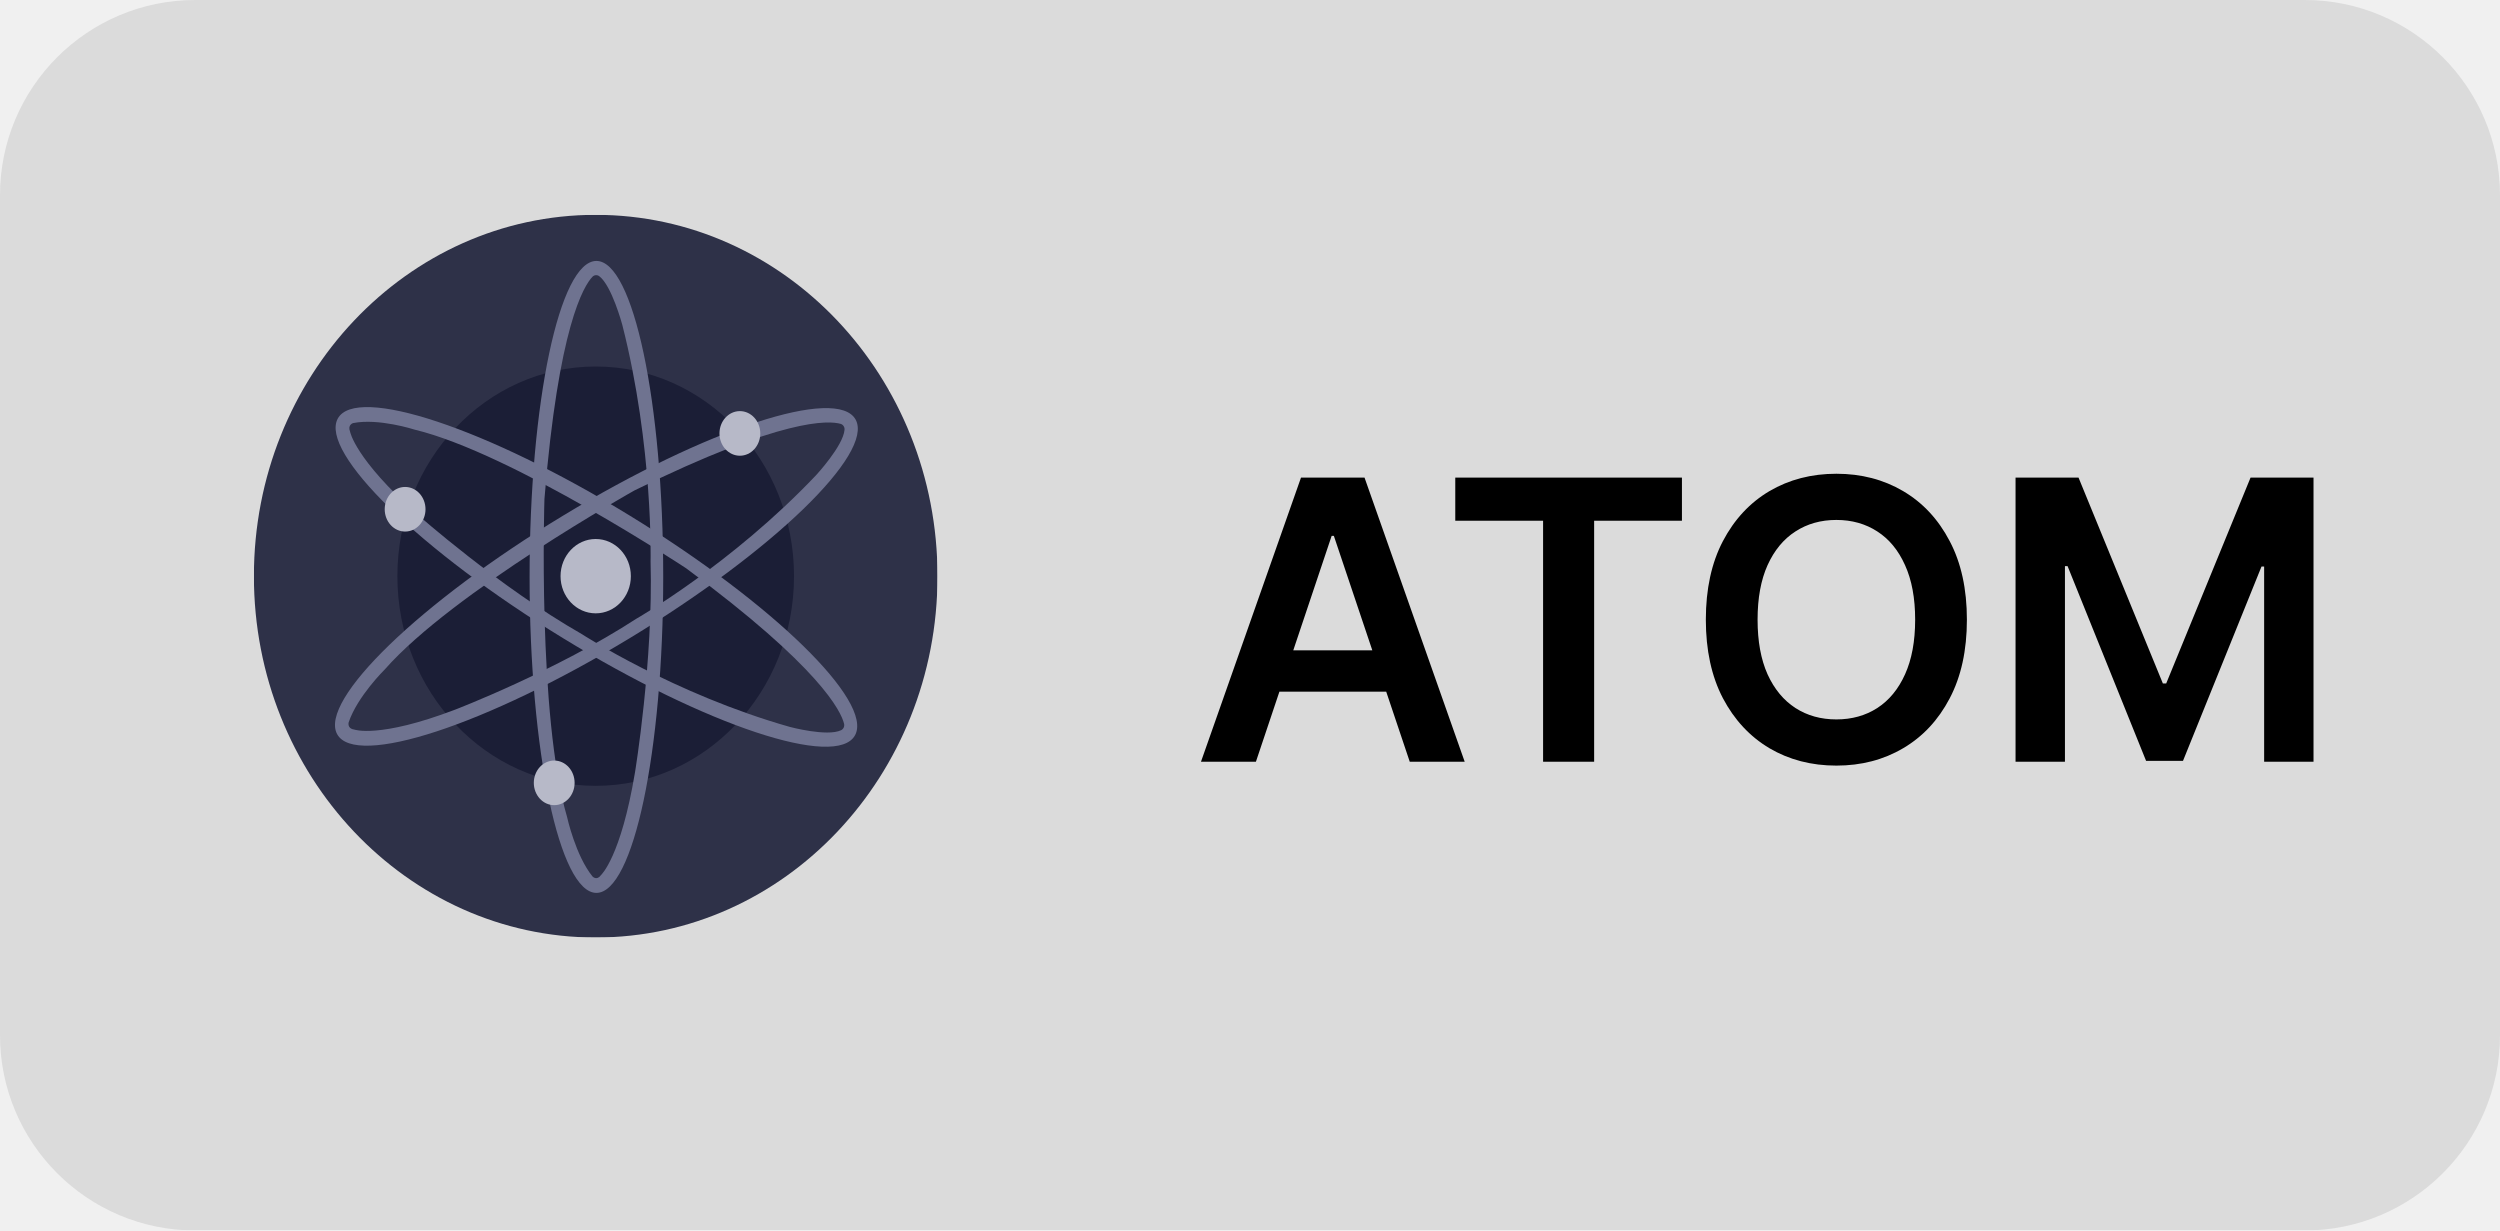
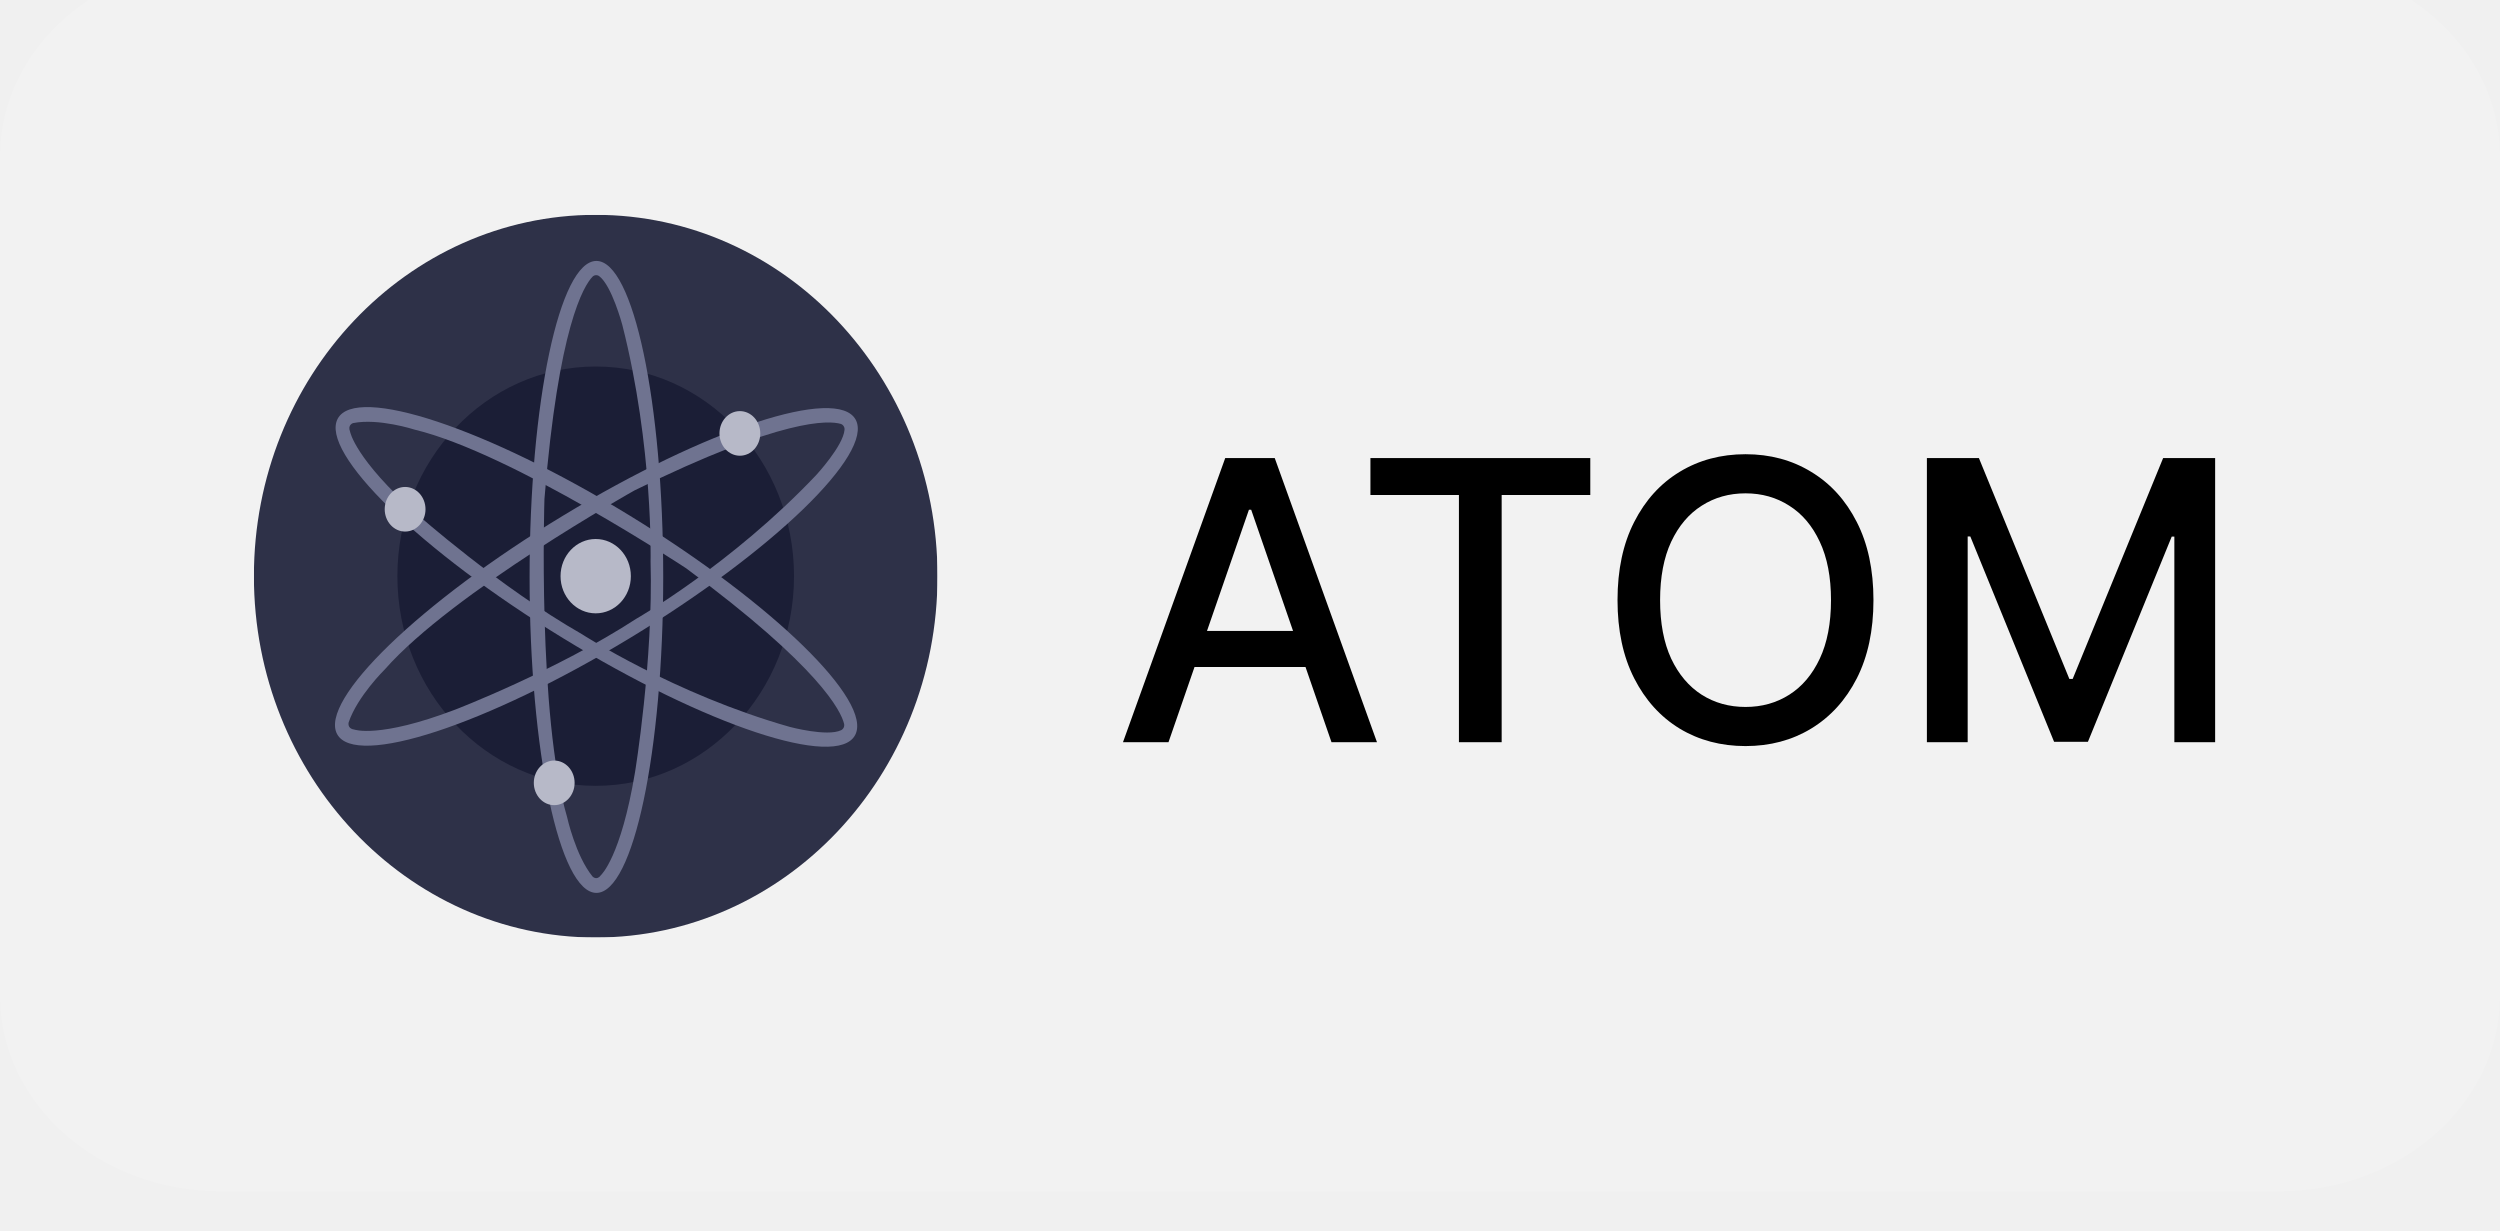
<svg xmlns="http://www.w3.org/2000/svg" width="128" height="63" viewBox="0 0 128 63" fill="none">
-   <g clip-path="url(#clip0_1_27)">
-     <mask id="mask0_1_27" style="mask-type:luminance" maskUnits="userSpaceOnUse" x="0" y="0" width="128" height="63">
+   <g clip-path="url(#clip0_1_10)">
+     <mask id="mask0_1_10" style="mask-type:luminance" maskUnits="userSpaceOnUse" x="0" y="0" width="128" height="63">
      <path d="M128 0H0V63H128V0Z" fill="white" />
    </mask>
-     <g mask="url(#mask0_1_27)">
-       <path d="M118 0H10C4.477 0 0 4.477 0 10V53C0 58.523 4.477 63 10 63H118C123.523 63 128 58.523 128 53V10C128 4.477 123.523 0 118 0Z" fill="#3C3D3F" fill-opacity="0.12" />
-       <path d="M64.303 39H61.49L66.611 24.454H69.864L74.992 39H72.179L68.294 27.438H68.18L64.303 39ZM64.395 33.297H72.065V35.413H64.395V33.297ZM74.51 26.663V24.454H86.115V26.663H81.62V39H79.006V26.663H74.51ZM100.705 31.727C100.705 33.294 100.412 34.637 99.825 35.754C99.242 36.867 98.447 37.719 97.438 38.311C96.434 38.903 95.296 39.199 94.022 39.199C92.748 39.199 91.607 38.903 90.599 38.311C89.595 37.715 88.799 36.86 88.212 35.747C87.63 34.63 87.339 33.29 87.339 31.727C87.339 30.16 87.63 28.82 88.212 27.707C88.799 26.59 89.595 25.735 90.599 25.143C91.607 24.552 92.748 24.256 94.022 24.256C95.296 24.256 96.434 24.552 97.438 25.143C98.447 25.735 99.242 26.59 99.825 27.707C100.412 28.82 100.705 30.16 100.705 31.727ZM98.056 31.727C98.056 30.624 97.883 29.694 97.538 28.936C97.197 28.174 96.723 27.599 96.117 27.21C95.511 26.817 94.813 26.621 94.022 26.621C93.231 26.621 92.533 26.817 91.927 27.21C91.321 27.599 90.845 28.174 90.499 28.936C90.158 29.694 89.988 30.624 89.988 31.727C89.988 32.831 90.158 33.763 90.499 34.526C90.845 35.283 91.321 35.858 91.927 36.251C92.533 36.64 93.231 36.834 94.022 36.834C94.813 36.834 95.511 36.64 96.117 36.251C96.723 35.858 97.197 35.283 97.538 34.526C97.883 33.763 98.056 32.831 98.056 31.727ZM103.196 24.454H106.421L110.739 34.994H110.909L115.228 24.454H118.452V39H115.924V29.007H115.789L111.769 38.957H109.88L105.86 28.986H105.725V39H103.196V24.454Z" fill="black" />
-       <mask id="mask1_1_27" style="mask-type:luminance" maskUnits="userSpaceOnUse" x="13" y="11" width="35" height="37">
+     <g mask="url(#mask0_1_10)">
+       <path d="M116.673 -2H11.327C5.071 -2 0 2.477 0 8V51C0 56.523 5.071 61 11.327 61H116.673C122.929 61 128 56.523 128 51V8C128 2.477 122.929 -2 116.673 -2Z" fill="white" fill-opacity="0.12" />
+       <path d="M59.827 38H57.497L62.731 23.454H65.267L70.501 38H68.172L64.06 26.097H63.946L59.827 38ZM60.217 32.304H67.774V34.151H60.217V32.304ZM70.166 25.344V23.454H81.423V25.344H76.885V38H74.697V25.344H70.166ZM95.921 30.727C95.921 32.28 95.636 33.615 95.068 34.733C94.5 35.846 93.721 36.703 92.731 37.304C91.747 37.901 90.627 38.199 89.372 38.199C88.113 38.199 86.988 37.901 85.999 37.304C85.014 36.703 84.237 35.843 83.669 34.726C83.101 33.608 82.817 32.276 82.817 30.727C82.817 29.174 83.101 27.841 83.669 26.729C84.237 25.611 85.014 24.754 85.999 24.158C86.988 23.556 88.113 23.256 89.372 23.256C90.627 23.256 91.747 23.556 92.731 24.158C93.721 24.754 94.5 25.611 95.068 26.729C95.636 27.841 95.921 29.174 95.921 30.727ZM93.747 30.727C93.747 29.544 93.555 28.547 93.172 27.737C92.793 26.923 92.272 26.307 91.609 25.891C90.951 25.469 90.206 25.259 89.372 25.259C88.534 25.259 87.786 25.469 87.128 25.891C86.47 26.307 85.949 26.923 85.565 27.737C85.187 28.547 84.997 29.544 84.997 30.727C84.997 31.911 85.187 32.91 85.565 33.724C85.949 34.534 86.47 35.15 87.128 35.571C87.786 35.988 88.534 36.196 89.372 36.196C90.206 36.196 90.951 35.988 91.609 35.571C92.272 35.15 92.793 34.534 93.172 33.724C93.555 32.91 93.747 31.911 93.747 30.727ZM98.657 23.454H101.32L105.951 34.761H106.121L110.752 23.454H113.415V38H111.327V27.474H111.192L106.902 37.979H105.169L100.88 27.467H100.745V38H98.657V23.454Z" fill="black" />
+       <mask id="mask1_1_10" style="mask-type:luminance" maskUnits="userSpaceOnUse" x="13" y="11" width="35" height="37">
        <path d="M48 11H13V48H48V11Z" fill="white" />
      </mask>
-       <g mask="url(#mask1_1_27)">
+       <g mask="url(#mask1_1_10)">
        <path d="M30.5 48C40.165 48 48 39.717 48 29.5C48 19.283 40.165 11 30.5 11C20.835 11 13 19.283 13 29.5C13 39.717 20.835 48 30.5 48Z" fill="#2E3148" />
        <path d="M30.5 40.235C36.108 40.235 40.654 35.428 40.654 29.5C40.654 23.572 36.108 18.765 30.5 18.765C24.892 18.765 20.346 23.572 20.346 29.5C20.346 35.428 24.892 40.235 30.5 40.235Z" fill="#1B1E36" />
        <path d="M30.536 13.36C28.647 13.36 27.115 20.603 27.115 29.538C27.115 38.473 28.647 45.716 30.536 45.716C32.425 45.716 33.957 38.473 33.957 29.538C33.957 20.603 32.425 13.36 30.536 13.36ZM30.772 44.803C30.556 45.108 30.34 44.879 30.34 44.879C29.47 43.814 29.035 41.834 29.035 41.834C27.514 36.657 27.876 25.542 27.876 25.542C28.591 16.718 29.892 14.633 30.334 14.17C30.38 14.123 30.439 14.094 30.503 14.089C30.566 14.083 30.629 14.102 30.681 14.141C31.323 14.622 31.862 16.634 31.862 16.634C33.453 22.877 33.309 28.739 33.309 28.739C33.453 33.84 32.511 39.55 32.511 39.55C31.787 43.889 30.772 44.803 30.772 44.803Z" fill="#6F7390" />
        <path d="M43.81 21.487C42.87 19.754 36.165 21.954 28.83 26.401C21.495 30.847 16.322 35.856 17.261 37.588C18.201 39.32 24.907 37.121 32.241 32.675C39.576 28.229 44.75 23.219 43.81 21.487ZM18.129 37.351C17.769 37.303 17.85 36.99 17.85 36.99C18.292 35.662 19.698 34.278 19.698 34.278C23.19 30.306 32.491 25.107 32.491 25.107C40.086 21.371 42.446 21.529 43.044 21.703C43.105 21.721 43.159 21.762 43.195 21.818C43.231 21.873 43.247 21.941 43.24 22.008C43.168 22.837 41.782 24.331 41.782 24.331C37.454 28.898 32.572 31.684 32.572 31.684C28.458 34.356 23.305 36.333 23.305 36.333C19.384 37.827 18.129 37.351 18.129 37.351Z" fill="#6F7390" />
        <path d="M43.777 37.646C44.725 35.918 39.564 30.886 32.255 26.406C24.946 21.926 18.242 19.699 17.295 21.43C16.348 23.161 21.508 28.191 28.821 32.67C36.134 37.15 42.83 39.377 43.777 37.646ZM17.923 22.098C17.783 21.747 18.079 21.662 18.079 21.662C19.387 21.401 21.225 21.996 21.225 21.996C26.225 23.2 35.141 29.104 35.141 29.104C42.006 34.182 43.058 36.419 43.216 37.054C43.232 37.119 43.226 37.188 43.199 37.249C43.171 37.309 43.124 37.358 43.066 37.386C42.351 37.732 40.433 37.216 40.433 37.216C34.524 35.541 29.799 32.472 29.799 32.472C25.553 30.051 21.354 26.326 21.354 26.326C18.164 23.486 17.924 22.102 17.924 22.102L17.923 22.098Z" fill="#6F7390" />
        <path d="M30.5 31.403C31.494 31.403 32.3 30.551 32.3 29.5C32.3 28.449 31.494 27.597 30.5 27.597C29.506 27.597 28.7 28.449 28.7 29.5C28.7 30.551 29.506 31.403 30.5 31.403Z" fill="#B7B9C8" />
        <path d="M37.882 23.333C38.458 23.333 38.926 22.822 38.926 22.191C38.926 21.561 38.458 21.049 37.882 21.049C37.305 21.049 36.837 21.561 36.837 22.191C36.837 22.822 37.305 23.333 37.882 23.333Z" fill="#B7B9C8" />
        <path d="M20.742 27.216C21.318 27.216 21.786 26.705 21.786 26.074C21.786 25.443 21.318 24.932 20.742 24.932C20.165 24.932 19.697 25.443 19.697 26.074C19.697 26.705 20.165 27.216 20.742 27.216Z" fill="#B7B9C8" />
        <path d="M28.375 41.224C28.952 41.224 29.42 40.713 29.42 40.082C29.42 39.452 28.952 38.94 28.375 38.94C27.799 38.94 27.331 39.452 27.331 40.082C27.331 40.713 27.799 41.224 28.375 41.224Z" fill="#B7B9C8" />
      </g>
    </g>
  </g>
  <defs>
-     <clipPath id="clip0_1_27">
+     <clipPath id="clip0_1_10">
      <rect width="128" height="63" fill="white" />
    </clipPath>
  </defs>
</svg>
